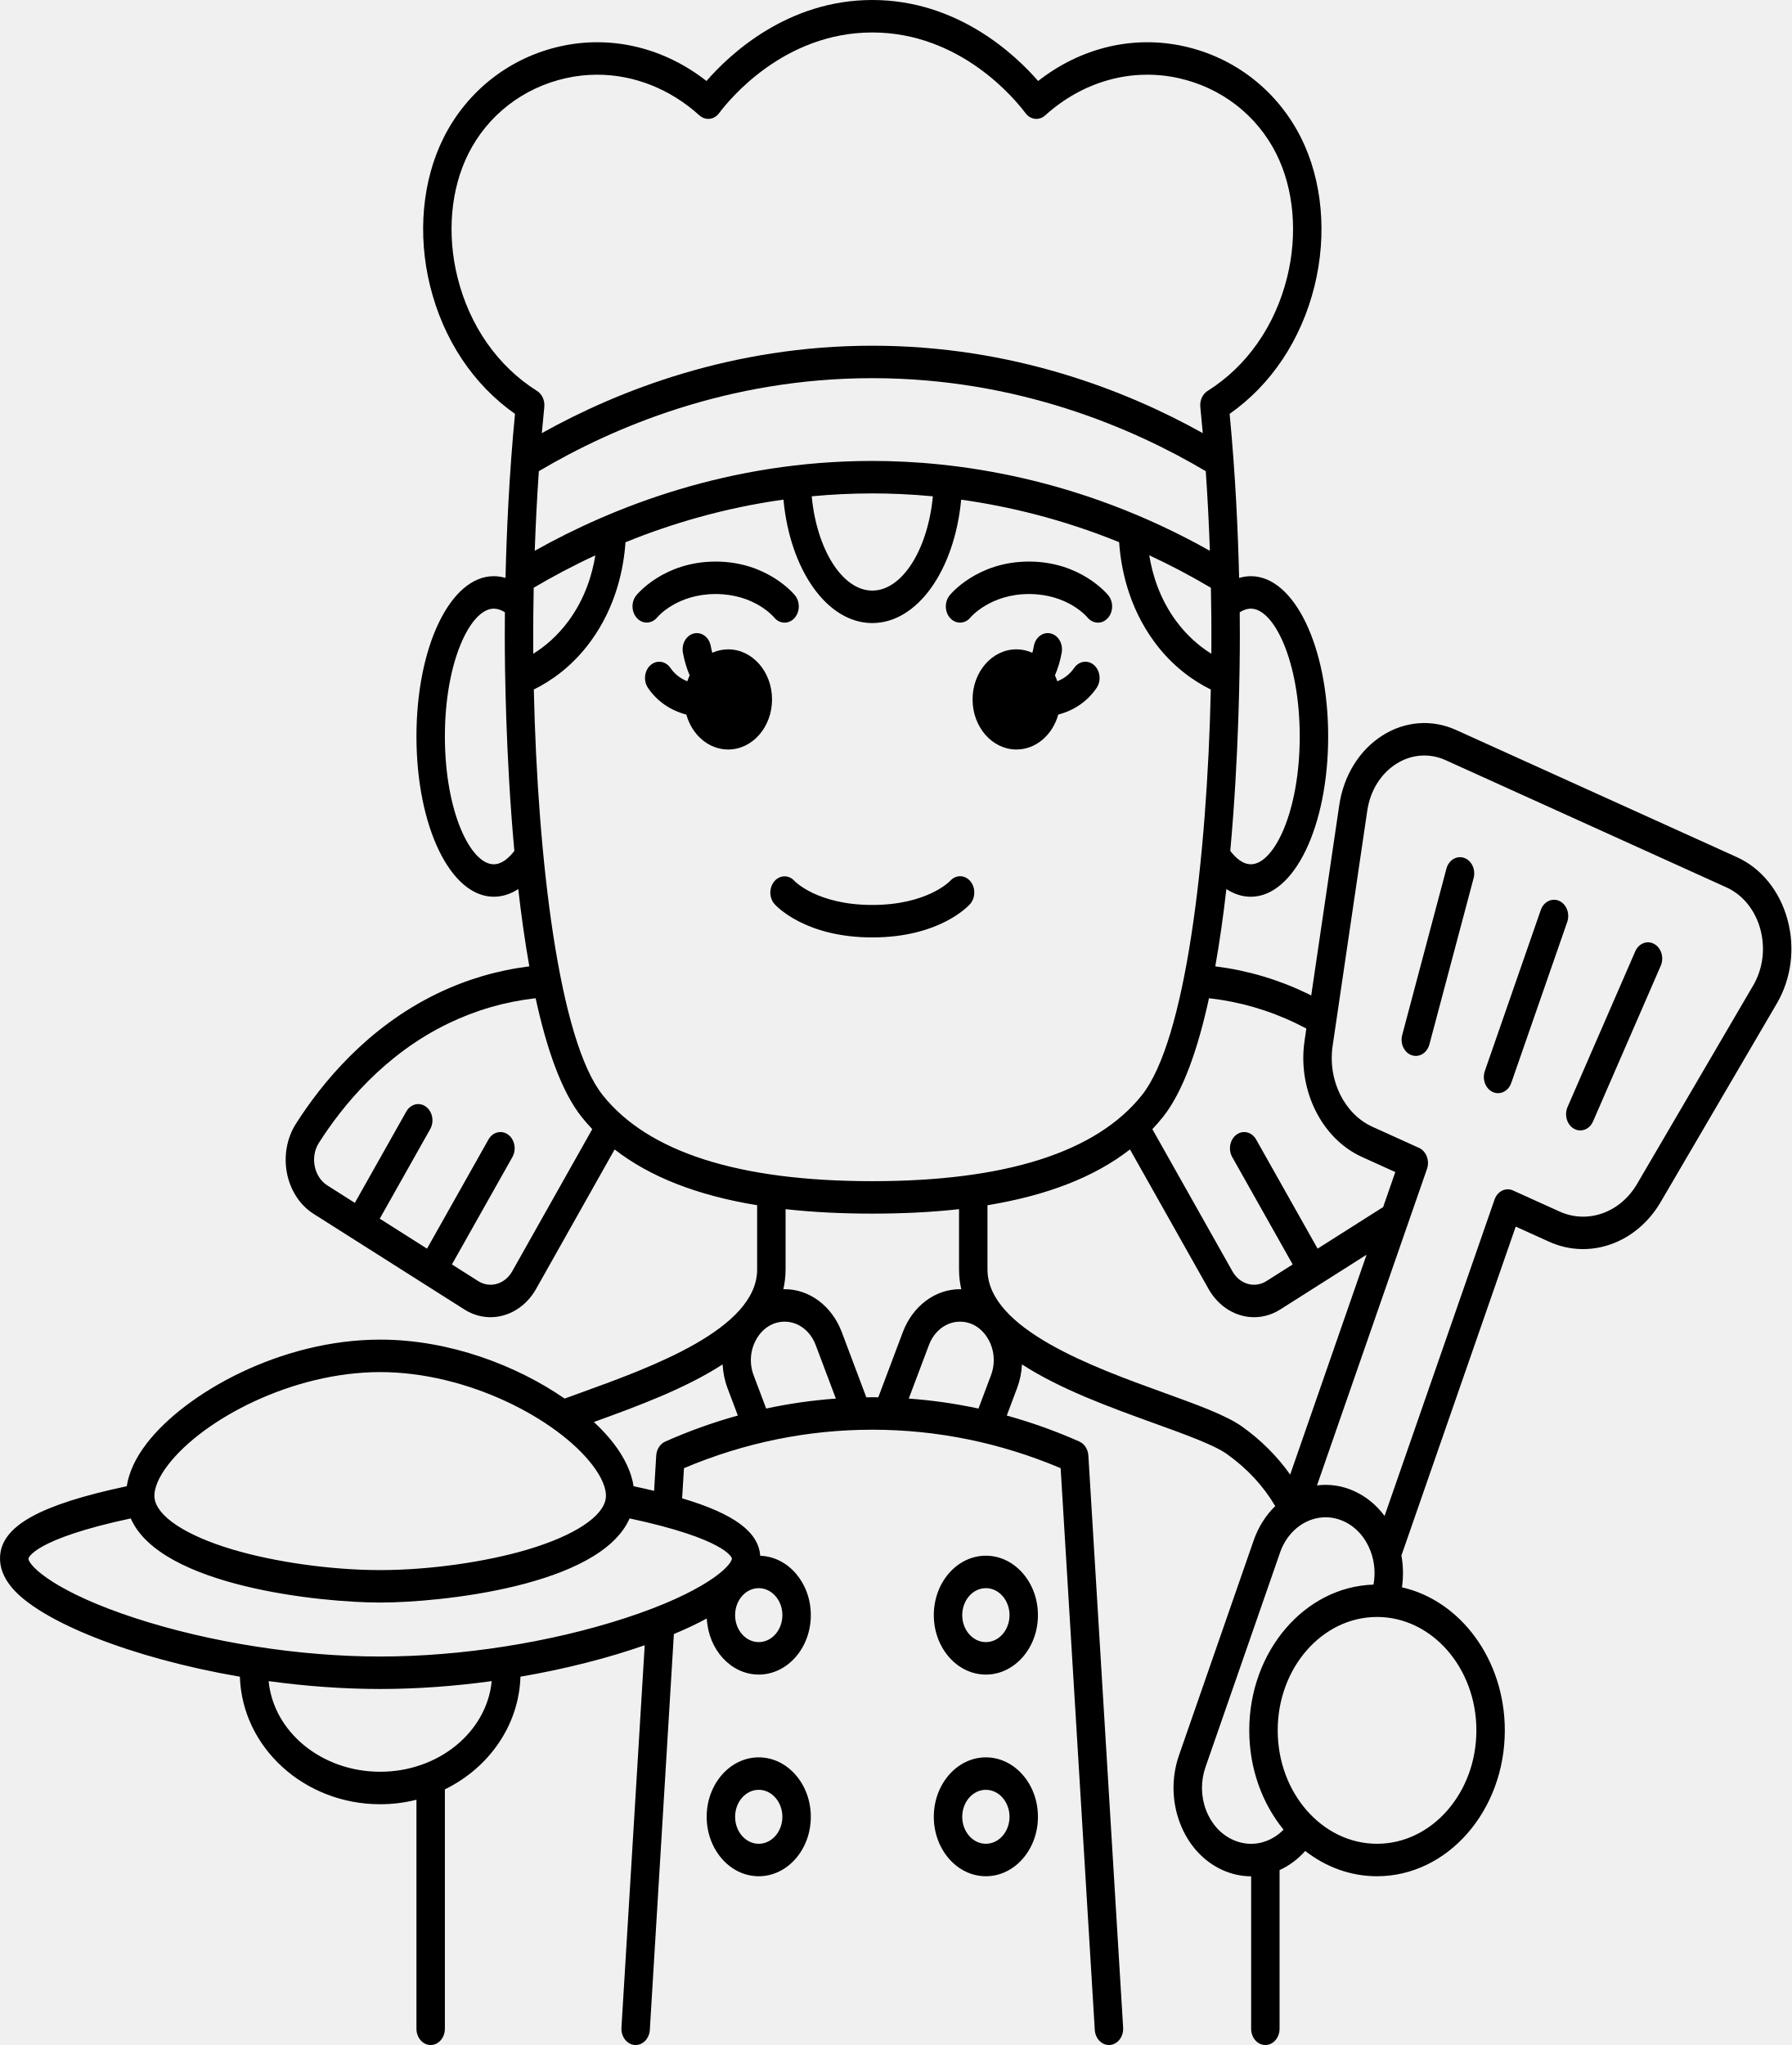
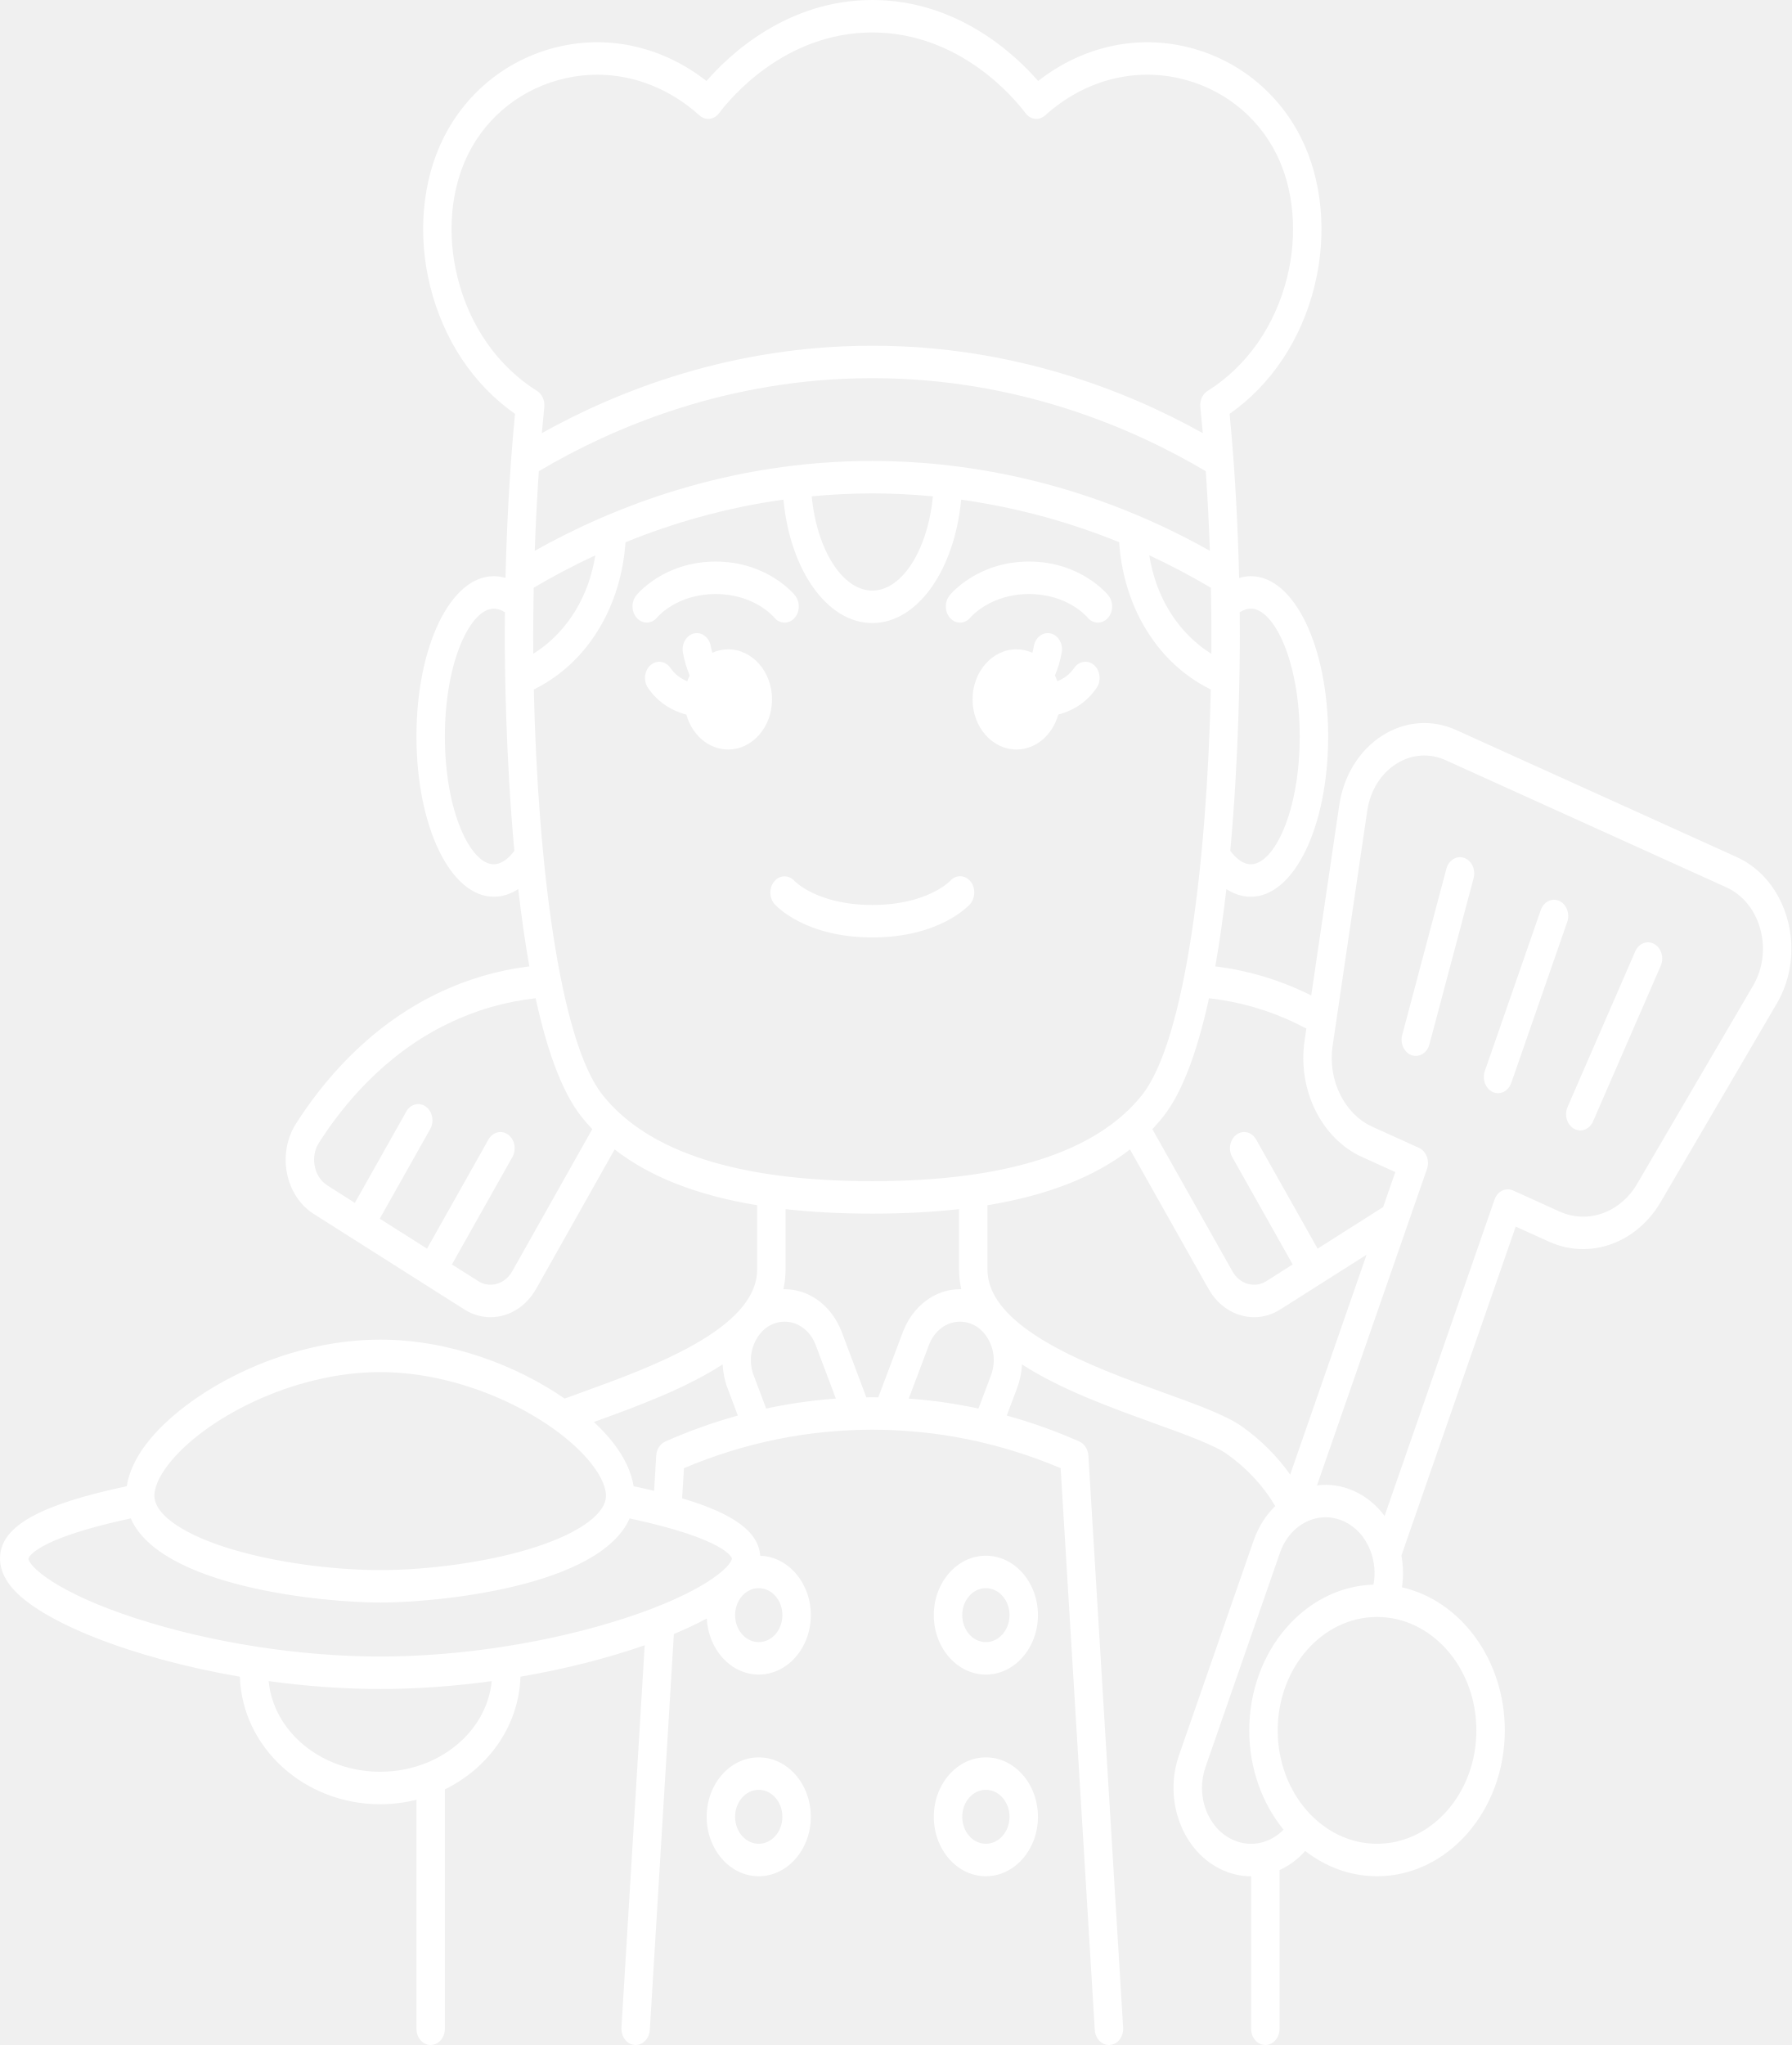
<svg xmlns="http://www.w3.org/2000/svg" width="99" height="113" viewBox="0 0 99 113" fill="white">
-   <path d="M54.483 92.532C56.07 92.532 57.361 91.058 57.361 89.247C57.361 87.436 56.07 85.963 54.483 85.963C52.897 85.963 51.606 87.436 51.606 89.247C51.606 91.058 52.897 92.532 54.483 92.532ZM54.483 87.756C55.204 87.756 55.79 88.425 55.79 89.247C55.79 90.069 55.204 90.738 54.483 90.738C53.763 90.738 53.177 90.069 53.177 89.247C53.177 88.425 53.763 87.756 54.483 87.756ZM54.483 103.675C56.07 103.675 57.361 102.202 57.361 100.39C57.361 98.579 56.07 97.106 54.483 97.106C52.897 97.106 51.606 98.579 51.606 100.39C51.606 102.202 52.897 103.675 54.483 103.675ZM54.483 98.899C55.204 98.899 55.79 99.568 55.79 100.39C55.79 101.212 55.204 101.881 54.483 101.881C53.763 101.881 53.177 101.212 53.177 100.39C53.177 99.568 53.763 98.899 54.483 98.899ZM44.809 100.39C44.809 98.579 43.518 97.106 41.931 97.106C40.345 97.106 39.054 98.579 39.054 100.39C39.054 102.201 40.345 103.675 41.931 103.675C43.518 103.675 44.809 102.201 44.809 100.39ZM40.625 100.39C40.625 99.568 41.211 98.899 41.931 98.899C42.651 98.899 43.237 99.568 43.237 100.39C43.237 101.212 42.651 101.881 41.931 101.881C41.211 101.881 40.625 101.212 40.625 100.39ZM86.611 50.945L83.519 59.839C83.397 60.191 83.101 60.405 82.789 60.405C82.692 60.405 82.594 60.385 82.499 60.342C82.096 60.159 81.898 59.638 82.059 59.178L85.15 50.284C85.31 49.824 85.767 49.599 86.17 49.781C86.574 49.964 86.771 50.485 86.611 50.945ZM81.438 48.522L78.995 57.71C78.892 58.097 78.581 58.347 78.244 58.347C78.168 58.347 78.091 58.334 78.015 58.308C77.6 58.164 77.366 57.664 77.492 57.19L79.934 48.002C80.06 47.528 80.498 47.26 80.914 47.404C81.329 47.548 81.564 48.048 81.438 48.522ZM95.989 47.364L80.475 40.339C79.129 39.73 77.635 39.846 76.374 40.657C75.113 41.468 74.252 42.867 74.012 44.496L72.463 55.008C72.394 54.973 72.325 54.936 72.255 54.902C70.639 54.121 68.93 53.618 67.161 53.398C67.407 52.019 67.609 50.575 67.774 49.126C68.202 49.406 68.656 49.551 69.127 49.551C71.523 49.551 73.4 45.66 73.4 40.695C73.4 35.729 71.523 31.838 69.127 31.838C68.911 31.838 68.694 31.873 68.479 31.934C68.42 29.442 68.277 26.231 67.954 22.868C70.257 21.254 71.915 18.765 72.647 15.8C73.35 12.953 73.078 9.97 71.902 7.616C70.606 5.024 68.248 3.18 65.432 2.557C62.621 1.934 59.724 2.633 57.372 4.476C56.109 3.023 52.917 0 48.207 0C43.498 0 40.305 3.023 39.043 4.476C36.691 2.633 33.793 1.934 30.983 2.556C28.167 3.179 25.809 5.024 24.513 7.616C23.336 9.97 23.065 12.952 23.768 15.799C24.5 18.764 26.157 21.253 28.461 22.868C28.137 26.23 27.995 29.442 27.936 31.933C27.721 31.872 27.504 31.838 27.287 31.838C24.892 31.838 23.015 35.728 23.015 40.694C23.015 45.66 24.892 49.55 27.287 49.55C27.758 49.55 28.213 49.406 28.641 49.126C28.806 50.575 29.008 52.019 29.253 53.398C27.486 53.618 25.776 54.121 24.16 54.902C20.303 56.767 17.786 59.844 16.353 62.097C15.854 62.88 15.674 63.873 15.858 64.821C16.043 65.776 16.578 66.597 17.327 67.071L25.662 72.356C26.118 72.646 26.616 72.784 27.107 72.784C28.095 72.784 29.06 72.226 29.628 71.219L33.967 63.514C35.917 65.031 38.529 66.053 41.843 66.597V70.144C41.843 73.432 35.993 75.547 32.123 76.947C31.806 77.061 31.501 77.172 31.203 77.281C28.579 75.466 24.857 74.023 21.01 74.023C15.509 74.023 10.262 76.971 8.118 79.745C7.499 80.545 7.124 81.354 7.005 82.124C2.193 83.146 0.089 84.32 0.003 86.011C-0.027 86.589 0.188 87.159 0.64 87.707C2.193 89.585 7.246 91.62 13.257 92.649C13.38 96.554 16.809 99.696 21.009 99.696C21.703 99.696 22.375 99.609 23.015 99.448V112.103C23.015 112.598 23.366 113 23.8 113C24.234 113 24.586 112.598 24.586 112.103V98.874C27.004 97.693 28.677 95.355 28.763 92.648C31.282 92.217 33.633 91.609 35.629 90.91L34.344 112.041C34.314 112.535 34.641 112.963 35.074 112.998C35.093 112.999 35.111 113 35.129 113C35.538 113 35.883 112.638 35.912 112.165L37.241 90.292C37.908 90.013 38.519 89.725 39.061 89.431C39.146 91.156 40.399 92.531 41.931 92.531C43.518 92.531 44.809 91.058 44.809 89.247C44.809 87.467 43.561 86.017 42.013 85.967C41.918 84.653 40.589 83.653 37.697 82.792L37.799 81.126C41.139 79.715 44.638 79.001 48.207 79.001C51.775 79.001 55.274 79.715 58.615 81.126L60.502 112.165C60.53 112.638 60.876 113 61.285 113C61.303 113 61.321 112.999 61.34 112.998C61.773 112.963 62.099 112.535 62.069 112.041L60.148 80.429C60.127 80.083 59.932 79.781 59.649 79.655C58.334 79.072 56.995 78.594 55.638 78.218L56.207 76.707C56.366 76.283 56.456 75.838 56.479 75.392C58.598 76.768 61.36 77.768 63.817 78.656C65.503 79.266 67.096 79.842 67.804 80.346C68.926 81.144 69.82 82.111 70.475 83.222C69.962 83.721 69.544 84.366 69.279 85.13L65.157 96.989C64.736 98.201 64.753 99.529 65.206 100.726C65.659 101.924 66.494 102.848 67.556 103.33C68.076 103.565 68.613 103.678 69.143 103.679V112.103C69.143 112.598 69.494 113 69.928 113C70.362 113 70.714 112.598 70.714 112.103V103.335C71.236 103.098 71.72 102.743 72.132 102.278C73.264 103.159 74.63 103.675 76.1 103.675C79.994 103.675 83.162 100.059 83.162 95.615C83.162 91.709 80.714 88.443 77.478 87.71C77.562 87.126 77.553 86.533 77.448 85.953L83.765 67.778L85.607 68.612C87.844 69.626 90.44 68.703 91.777 66.417L98.195 55.448C98.999 54.074 99.213 52.382 98.782 50.805C98.351 49.228 97.333 47.974 95.989 47.364ZM71.642 56.554C71.826 56.643 72.011 56.737 72.194 56.835L72.096 57.504C71.696 60.214 73.031 62.917 75.269 63.93L77.11 64.764L76.438 66.699L72.816 68.996L69.419 62.965C69.185 62.549 68.698 62.428 68.334 62.696C67.969 62.964 67.863 63.518 68.098 63.935L71.439 69.869L69.99 70.788C69.337 71.202 68.512 70.964 68.109 70.249L63.684 62.393C63.891 62.174 64.088 61.948 64.275 61.714C65.387 60.316 66.207 57.94 66.814 55.159C68.493 55.348 70.114 55.815 71.642 56.554ZM48.207 65.268C40.83 65.268 35.816 63.666 33.303 60.508C30.907 57.496 29.709 47.545 29.501 38.1C30.444 37.636 31.619 36.833 32.632 35.452C34.067 33.496 34.471 31.358 34.567 29.963C37.08 28.942 40.011 28.066 43.297 27.607C43.661 31.502 45.712 34.428 48.207 34.428C50.702 34.428 52.753 31.503 53.118 27.61C55.739 27.977 58.709 28.684 61.848 29.959C61.942 31.353 62.346 33.494 63.783 35.453C64.796 36.833 65.971 37.637 66.914 38.1C66.706 47.546 65.507 57.497 63.111 60.509C60.599 63.666 55.584 65.268 48.207 65.268ZM29.779 26.036C33.825 23.638 40.203 20.896 48.207 20.896C56.211 20.896 62.589 23.638 66.636 26.036C66.744 27.603 66.816 29.092 66.863 30.436C59.611 26.356 52.768 25.47 48.207 25.47C40.267 25.47 33.843 28.026 29.552 30.435C29.599 29.092 29.67 27.603 29.779 26.036ZM66.947 35.123C66.947 35.455 66.945 35.789 66.943 36.124C66.307 35.728 65.609 35.148 64.987 34.301C64.085 33.07 63.684 31.748 63.513 30.684C64.635 31.204 65.772 31.799 66.919 32.478C66.941 33.524 66.947 34.422 66.947 35.123ZM51.555 27.425C51.276 30.364 49.861 32.634 48.207 32.634C46.553 32.634 45.137 30.363 44.859 27.424C45.941 27.322 47.057 27.264 48.207 27.264C49.215 27.264 50.338 27.309 51.555 27.425ZM32.901 30.687C32.729 31.75 32.329 33.071 31.427 34.301C30.805 35.148 30.107 35.728 29.471 36.124C29.469 35.789 29.468 35.455 29.468 35.123C29.468 34.421 29.474 33.522 29.495 32.476C30.494 31.885 31.634 31.274 32.901 30.687ZM69.127 33.631C70.405 33.631 71.828 36.532 71.828 40.694C71.828 44.856 70.405 47.757 69.127 47.757C68.675 47.757 68.28 47.397 67.99 47.017C68.472 41.751 68.519 36.809 68.519 35.122C68.519 34.745 68.517 34.312 68.512 33.831C68.715 33.703 68.929 33.631 69.127 33.631ZM25.28 15.313C24.69 12.925 24.908 10.444 25.878 8.505C26.946 6.367 28.916 4.841 31.282 4.317C31.855 4.19 32.432 4.128 33.007 4.128C35.036 4.128 37.028 4.908 38.654 6.376C38.986 6.675 39.466 6.621 39.74 6.254C40.296 5.509 43.319 1.794 48.207 1.794C53.095 1.794 56.118 5.509 56.675 6.254C56.949 6.621 57.428 6.676 57.76 6.376C59.847 4.492 62.534 3.742 65.132 4.317C67.498 4.841 69.468 6.367 70.537 8.505C71.506 10.444 71.724 12.925 71.135 15.313C70.47 18.005 68.908 20.238 66.736 21.602C66.456 21.777 66.298 22.129 66.335 22.491C66.384 22.975 66.43 23.456 66.471 23.934C62.248 21.579 55.962 19.103 48.207 19.103C40.452 19.103 34.166 21.579 29.943 23.934C29.985 23.456 30.03 22.975 30.08 22.491C30.116 22.129 29.958 21.777 29.678 21.602C27.507 20.238 25.945 18.005 25.28 15.313ZM27.287 47.757C26.01 47.757 24.586 44.856 24.586 40.694C24.586 36.532 26.01 33.632 27.287 33.632C27.486 33.632 27.7 33.703 27.903 33.831C27.898 34.312 27.896 34.746 27.896 35.123C27.896 36.809 27.943 41.751 28.425 47.018C28.134 47.398 27.74 47.757 27.287 47.757ZM28.306 70.249C27.903 70.964 27.076 71.201 26.425 70.788L24.975 69.869L28.317 63.935C28.552 63.519 28.446 62.964 28.081 62.696C27.715 62.428 27.23 62.549 26.995 62.965L23.599 68.996L20.987 67.34L23.774 62.391C24.009 61.974 23.903 61.419 23.538 61.151C23.174 60.883 22.687 61.004 22.453 61.421L19.61 66.467L18.091 65.503C17.734 65.278 17.48 64.888 17.392 64.433C17.304 63.98 17.386 63.524 17.624 63.15C18.94 61.081 21.249 58.257 24.773 56.553C26.301 55.815 27.922 55.348 29.601 55.159C30.207 57.94 31.028 60.316 32.14 61.714C32.327 61.948 32.524 62.174 32.731 62.393L28.306 70.249ZM41.651 75.999C41.399 75.329 41.456 74.597 41.807 73.988C42.158 73.38 42.726 73.031 43.364 73.031C44.11 73.031 44.782 73.536 45.077 74.319L46.193 77.281C44.897 77.375 43.612 77.558 42.342 77.832L41.651 75.999ZM9.297 80.931C11.24 78.417 16.152 75.817 21.01 75.817C25.867 75.817 30.78 78.417 32.723 80.931C33.264 81.631 33.533 82.283 33.48 82.768C33.368 83.78 31.762 84.845 29.183 85.615C26.822 86.32 23.691 86.758 21.01 86.758C18.329 86.758 15.198 86.32 12.837 85.615C10.258 84.845 8.652 83.78 8.54 82.768C8.487 82.284 8.755 81.631 9.297 80.931ZM21.01 97.901C17.774 97.901 15.113 95.694 14.846 92.893C16.852 93.168 18.935 93.328 21.01 93.328C23.085 93.328 25.168 93.168 27.174 92.893C26.907 95.694 24.246 97.901 21.01 97.901ZM43.238 89.247C43.238 90.069 42.652 90.738 41.931 90.738C41.211 90.738 40.625 90.069 40.625 89.247C40.625 88.425 41.211 87.756 41.931 87.756C42.652 87.756 43.238 88.425 43.238 89.247ZM40.448 86.112C40.423 86.553 38.901 87.997 34.536 89.416C30.399 90.762 25.469 91.534 21.01 91.534C16.551 91.534 11.62 90.762 7.484 89.416C3.119 87.996 1.596 86.553 1.571 86.121C1.581 86.076 1.878 85.048 7.226 83.902C8.871 87.669 17.776 88.552 21.01 88.552C24.244 88.552 33.149 87.669 34.794 83.902C40.142 85.048 40.439 86.076 40.448 86.112ZM36.765 79.656C36.482 79.782 36.287 80.083 36.266 80.43L36.148 82.379C35.788 82.293 35.41 82.208 35.015 82.124C34.896 81.353 34.52 80.545 33.901 79.745C33.601 79.355 33.237 78.963 32.821 78.575C35.221 77.707 37.88 76.726 39.934 75.392C39.958 75.838 40.047 76.283 40.207 76.707L40.776 78.218C39.419 78.594 38.08 79.072 36.765 79.656ZM47.876 77.211L46.521 73.61C45.977 72.169 44.739 71.237 43.364 71.237C43.34 71.237 43.315 71.239 43.291 71.24C43.369 70.891 43.414 70.527 43.414 70.144V66.814C44.888 66.979 46.484 67.061 48.207 67.061C49.931 67.061 51.527 66.979 53 66.814V70.144C53 70.526 53.045 70.89 53.124 71.24C53.099 71.239 53.075 71.237 53.051 71.237C51.676 71.237 50.437 72.169 49.894 73.61L48.538 77.211C48.428 77.21 48.318 77.207 48.207 77.207C48.097 77.207 47.987 77.21 47.876 77.211ZM50.222 77.281L51.338 74.319C51.632 73.536 52.305 73.031 53.051 73.031C53.689 73.031 54.257 73.38 54.608 73.988C54.959 74.597 55.016 75.329 54.764 75.999L54.074 77.832C52.803 77.558 51.518 77.375 50.222 77.281ZM68.636 78.824C67.76 78.201 66.153 77.62 64.292 76.947C60.421 75.547 54.572 73.432 54.572 70.144V66.597C57.885 66.053 60.498 65.031 62.447 63.514L66.787 71.219C67.354 72.226 68.32 72.784 69.307 72.784C69.799 72.784 70.296 72.645 70.753 72.356L75.523 69.331L71.3 81.481C70.585 80.471 69.697 79.579 68.636 78.824ZM68.136 101.662C67.464 101.358 66.936 100.773 66.649 100.015C66.362 99.258 66.352 98.418 66.618 97.651L70.74 85.792C71.29 84.208 72.867 83.43 74.255 84.059C74.927 84.364 75.455 84.948 75.742 85.706C75.966 86.299 76.019 86.941 75.905 87.56C72.102 87.679 69.039 91.245 69.039 95.614C69.039 97.732 69.759 99.661 70.934 101.101C70.603 101.439 70.21 101.672 69.789 101.791C69.763 101.797 69.738 101.806 69.713 101.814C69.201 101.941 68.655 101.898 68.136 101.662ZM81.591 95.615C81.591 99.07 79.128 101.881 76.101 101.881C73.073 101.881 70.611 99.07 70.611 95.615C70.611 92.159 73.073 89.348 76.101 89.348C79.128 89.348 81.591 92.159 81.591 95.615ZM96.889 54.452L90.471 65.421C89.543 67.008 87.741 67.649 86.187 66.945L83.615 65.781C83.421 65.692 83.205 65.697 83.014 65.791C82.822 65.885 82.672 66.062 82.595 66.283L76.517 83.767C76.07 83.164 75.496 82.692 74.834 82.392C74.16 82.087 73.457 81.992 72.782 82.079L78.861 64.592C79.021 64.132 78.823 63.611 78.42 63.428L75.848 62.263C74.294 61.559 73.368 59.683 73.645 57.801L75.561 44.794C75.722 43.701 76.299 42.763 77.145 42.219C77.99 41.675 78.993 41.597 79.895 42.006L95.408 49.032C96.311 49.44 96.993 50.281 97.282 51.338C97.571 52.396 97.428 53.531 96.889 54.452ZM91.779 53.366L88.038 61.966C87.901 62.281 87.623 62.464 87.334 62.464C87.216 62.464 87.097 62.434 86.985 62.37C86.596 62.15 86.438 61.612 86.63 61.168L90.371 52.568C90.564 52.125 91.035 51.943 91.425 52.164C91.813 52.384 91.972 52.922 91.779 53.366ZM35.206 34.161C34.891 33.825 34.869 33.266 35.16 32.903C35.222 32.826 36.696 31.031 39.549 31.031C42.402 31.031 43.876 32.826 43.938 32.903C44.231 33.267 44.209 33.835 43.89 34.169C43.739 34.327 43.549 34.405 43.359 34.405C43.146 34.405 42.935 34.307 42.78 34.115C42.74 34.068 41.679 32.824 39.549 32.824C37.419 32.824 36.358 34.068 36.314 34.121C36.016 34.477 35.52 34.497 35.206 34.161ZM61.254 32.903C61.547 33.268 61.526 33.835 61.206 34.17C61.055 34.328 60.865 34.405 60.675 34.405C60.465 34.405 60.255 34.309 60.1 34.12C60.047 34.056 58.985 32.824 56.865 32.824C54.731 32.824 53.645 34.101 53.635 34.114C53.342 34.479 52.845 34.504 52.525 34.169C52.205 33.834 52.184 33.267 52.477 32.902C52.538 32.826 54.013 31.03 56.866 31.03C59.718 31.031 61.193 32.826 61.254 32.903ZM53.615 48.682C53.922 49.033 53.918 49.605 53.611 49.955C53.545 50.03 51.953 51.799 48.207 51.799C44.462 51.799 42.869 50.03 42.803 49.955C42.496 49.605 42.496 49.037 42.803 48.687C43.109 48.336 43.607 48.336 43.914 48.687C43.919 48.691 45.171 50.005 48.207 50.005C51.243 50.005 52.495 48.691 52.508 48.678C52.815 48.328 53.309 48.332 53.615 48.682ZM42.666 38.648C42.666 40.176 41.581 41.415 40.242 41.415C39.159 41.415 38.242 40.604 37.931 39.486C37.044 39.252 36.322 38.756 35.813 38.015C35.546 37.625 35.606 37.061 35.948 36.756C36.29 36.451 36.784 36.52 37.051 36.91C37.297 37.269 37.623 37.5 37.984 37.645C38.022 37.534 38.065 37.425 38.114 37.321C37.949 36.931 37.82 36.513 37.74 36.058C37.654 35.573 37.929 35.1 38.355 35.002C38.782 34.903 39.194 35.218 39.28 35.704C39.303 35.831 39.331 35.953 39.363 36.071C39.636 35.95 39.931 35.881 40.242 35.881C41.581 35.881 42.666 37.119 42.666 38.648ZM60.601 38.015C60.093 38.756 59.37 39.251 58.483 39.485C58.172 40.604 57.256 41.415 56.173 41.415C54.834 41.415 53.748 40.176 53.748 38.648C53.748 37.119 54.834 35.88 56.173 35.88C56.483 35.88 56.779 35.95 57.052 36.071C57.084 35.952 57.112 35.83 57.134 35.703C57.22 35.217 57.634 34.902 58.06 35.001C58.485 35.099 58.761 35.572 58.675 36.058C58.594 36.513 58.466 36.931 58.3 37.32C58.35 37.424 58.392 37.533 58.431 37.645C58.792 37.5 59.117 37.268 59.363 36.909C59.631 36.519 60.125 36.451 60.466 36.755C60.808 37.061 60.868 37.625 60.601 38.015Z" fill="black" />
+   <path d="M54.483 92.532C56.07 92.532 57.361 91.058 57.361 89.247C57.361 87.436 56.07 85.963 54.483 85.963C52.897 85.963 51.606 87.436 51.606 89.247C51.606 91.058 52.897 92.532 54.483 92.532ZM54.483 87.756C55.204 87.756 55.79 88.425 55.79 89.247C55.79 90.069 55.204 90.738 54.483 90.738C53.763 90.738 53.177 90.069 53.177 89.247C53.177 88.425 53.763 87.756 54.483 87.756ZM54.483 103.675C56.07 103.675 57.361 102.202 57.361 100.39C57.361 98.579 56.07 97.106 54.483 97.106C52.897 97.106 51.606 98.579 51.606 100.39C51.606 102.202 52.897 103.675 54.483 103.675ZM54.483 98.899C55.204 98.899 55.79 99.568 55.79 100.39C55.79 101.212 55.204 101.881 54.483 101.881C53.763 101.881 53.177 101.212 53.177 100.39C53.177 99.568 53.763 98.899 54.483 98.899ZM44.809 100.39C44.809 98.579 43.518 97.106 41.931 97.106C40.345 97.106 39.054 98.579 39.054 100.39C39.054 102.201 40.345 103.675 41.931 103.675C43.518 103.675 44.809 102.201 44.809 100.39ZM40.625 100.39C40.625 99.568 41.211 98.899 41.931 98.899C42.651 98.899 43.237 99.568 43.237 100.39C43.237 101.212 42.651 101.881 41.931 101.881C41.211 101.881 40.625 101.212 40.625 100.39ZM86.611 50.945L83.519 59.839C83.397 60.191 83.101 60.405 82.789 60.405C82.692 60.405 82.594 60.385 82.499 60.342C82.096 60.159 81.898 59.638 82.059 59.178L85.15 50.284C85.31 49.824 85.767 49.599 86.17 49.781C86.574 49.964 86.771 50.485 86.611 50.945ZM81.438 48.522L78.995 57.71C78.892 58.097 78.581 58.347 78.244 58.347C78.168 58.347 78.091 58.334 78.015 58.308C77.6 58.164 77.366 57.664 77.492 57.19L79.934 48.002C80.06 47.528 80.498 47.26 80.914 47.404C81.329 47.548 81.564 48.048 81.438 48.522ZM95.989 47.364L80.475 40.339C79.129 39.73 77.635 39.846 76.374 40.657C75.113 41.468 74.252 42.867 74.012 44.496L72.463 55.008C72.394 54.973 72.325 54.936 72.255 54.902C70.639 54.121 68.93 53.618 67.161 53.398C67.407 52.019 67.609 50.575 67.774 49.126C68.202 49.406 68.656 49.551 69.127 49.551C71.523 49.551 73.4 45.66 73.4 40.695C73.4 35.729 71.523 31.838 69.127 31.838C68.911 31.838 68.694 31.873 68.479 31.934C68.42 29.442 68.277 26.231 67.954 22.868C70.257 21.254 71.915 18.765 72.647 15.8C73.35 12.953 73.078 9.97 71.902 7.616C70.606 5.024 68.248 3.18 65.432 2.557C62.621 1.934 59.724 2.633 57.372 4.476C56.109 3.023 52.917 0 48.207 0C43.498 0 40.305 3.023 39.043 4.476C36.691 2.633 33.793 1.934 30.983 2.556C28.167 3.179 25.809 5.024 24.513 7.616C23.336 9.97 23.065 12.952 23.768 15.799C24.5 18.764 26.157 21.253 28.461 22.868C28.137 26.23 27.995 29.442 27.936 31.933C27.721 31.872 27.504 31.838 27.287 31.838C24.892 31.838 23.015 35.728 23.015 40.694C23.015 45.66 24.892 49.55 27.287 49.55C27.758 49.55 28.213 49.406 28.641 49.126C28.806 50.575 29.008 52.019 29.253 53.398C27.486 53.618 25.776 54.121 24.16 54.902C20.303 56.767 17.786 59.844 16.353 62.097C15.854 62.88 15.674 63.873 15.858 64.821C16.043 65.776 16.578 66.597 17.327 67.071L25.662 72.356C26.118 72.646 26.616 72.784 27.107 72.784C28.095 72.784 29.06 72.226 29.628 71.219L33.967 63.514C35.917 65.031 38.529 66.053 41.843 66.597V70.144C41.843 73.432 35.993 75.547 32.123 76.947C31.806 77.061 31.501 77.172 31.203 77.281C28.579 75.466 24.857 74.023 21.01 74.023C15.509 74.023 10.262 76.971 8.118 79.745C7.499 80.545 7.124 81.354 7.005 82.124C2.193 83.146 0.089 84.32 0.003 86.011C-0.027 86.589 0.188 87.159 0.64 87.707C2.193 89.585 7.246 91.62 13.257 92.649C13.38 96.554 16.809 99.696 21.009 99.696C21.703 99.696 22.375 99.609 23.015 99.448V112.103C23.015 112.598 23.366 113 23.8 113C24.234 113 24.586 112.598 24.586 112.103V98.874C27.004 97.693 28.677 95.355 28.763 92.648C31.282 92.217 33.633 91.609 35.629 90.91L34.344 112.041C34.314 112.535 34.641 112.963 35.074 112.998C35.093 112.999 35.111 113 35.129 113C35.538 113 35.883 112.638 35.912 112.165L37.241 90.292C37.908 90.013 38.519 89.725 39.061 89.431C39.146 91.156 40.399 92.531 41.931 92.531C43.518 92.531 44.809 91.058 44.809 89.247C44.809 87.467 43.561 86.017 42.013 85.967C41.918 84.653 40.589 83.653 37.697 82.792L37.799 81.126C41.139 79.715 44.638 79.001 48.207 79.001C51.775 79.001 55.274 79.715 58.615 81.126L60.502 112.165C60.53 112.638 60.876 113 61.285 113C61.303 113 61.321 112.999 61.34 112.998C61.773 112.963 62.099 112.535 62.069 112.041L60.148 80.429C60.127 80.083 59.932 79.781 59.649 79.655C58.334 79.072 56.995 78.594 55.638 78.218L56.207 76.707C56.366 76.283 56.456 75.838 56.479 75.392C58.598 76.768 61.36 77.768 63.817 78.656C65.503 79.266 67.096 79.842 67.804 80.346C68.926 81.144 69.82 82.111 70.475 83.222C69.962 83.721 69.544 84.366 69.279 85.13L65.157 96.989C64.736 98.201 64.753 99.529 65.206 100.726C65.659 101.924 66.494 102.848 67.556 103.33C68.076 103.565 68.613 103.678 69.143 103.679V112.103C69.143 112.598 69.494 113 69.928 113C70.362 113 70.714 112.598 70.714 112.103V103.335C71.236 103.098 71.72 102.743 72.132 102.278C73.264 103.159 74.63 103.675 76.1 103.675C79.994 103.675 83.162 100.059 83.162 95.615C83.162 91.709 80.714 88.443 77.478 87.71C77.562 87.126 77.553 86.533 77.448 85.953L83.765 67.778L85.607 68.612C87.844 69.626 90.44 68.703 91.777 66.417L98.195 55.448C98.999 54.074 99.213 52.382 98.782 50.805C98.351 49.228 97.333 47.974 95.989 47.364ZM71.642 56.554C71.826 56.643 72.011 56.737 72.194 56.835L72.096 57.504C71.696 60.214 73.031 62.917 75.269 63.93L77.11 64.764L76.438 66.699L72.816 68.996L69.419 62.965C69.185 62.549 68.698 62.428 68.334 62.696C67.969 62.964 67.863 63.518 68.098 63.935L71.439 69.869L69.99 70.788C69.337 71.202 68.512 70.964 68.109 70.249L63.684 62.393C63.891 62.174 64.088 61.948 64.275 61.714C65.387 60.316 66.207 57.94 66.814 55.159C68.493 55.348 70.114 55.815 71.642 56.554ZM48.207 65.268C40.83 65.268 35.816 63.666 33.303 60.508C30.907 57.496 29.709 47.545 29.501 38.1C30.444 37.636 31.619 36.833 32.632 35.452C34.067 33.496 34.471 31.358 34.567 29.963C37.08 28.942 40.011 28.066 43.297 27.607C43.661 31.502 45.712 34.428 48.207 34.428C50.702 34.428 52.753 31.503 53.118 27.61C55.739 27.977 58.709 28.684 61.848 29.959C61.942 31.353 62.346 33.494 63.783 35.453C64.796 36.833 65.971 37.637 66.914 38.1C66.706 47.546 65.507 57.497 63.111 60.509C60.599 63.666 55.584 65.268 48.207 65.268ZM29.779 26.036C33.825 23.638 40.203 20.896 48.207 20.896C56.211 20.896 62.589 23.638 66.636 26.036C66.744 27.603 66.816 29.092 66.863 30.436C59.611 26.356 52.768 25.47 48.207 25.47C40.267 25.47 33.843 28.026 29.552 30.435C29.599 29.092 29.67 27.603 29.779 26.036ZM66.947 35.123C66.947 35.455 66.945 35.789 66.943 36.124C66.307 35.728 65.609 35.148 64.987 34.301C64.085 33.07 63.684 31.748 63.513 30.684C64.635 31.204 65.772 31.799 66.919 32.478C66.941 33.524 66.947 34.422 66.947 35.123ZM51.555 27.425C51.276 30.364 49.861 32.634 48.207 32.634C46.553 32.634 45.137 30.363 44.859 27.424C45.941 27.322 47.057 27.264 48.207 27.264C49.215 27.264 50.338 27.309 51.555 27.425ZM32.901 30.687C32.729 31.75 32.329 33.071 31.427 34.301C30.805 35.148 30.107 35.728 29.471 36.124C29.469 35.789 29.468 35.455 29.468 35.123C29.468 34.421 29.474 33.522 29.495 32.476C30.494 31.885 31.634 31.274 32.901 30.687ZM69.127 33.631C70.405 33.631 71.828 36.532 71.828 40.694C71.828 44.856 70.405 47.757 69.127 47.757C68.675 47.757 68.28 47.397 67.99 47.017C68.472 41.751 68.519 36.809 68.519 35.122C68.519 34.745 68.517 34.312 68.512 33.831C68.715 33.703 68.929 33.631 69.127 33.631ZM25.28 15.313C24.69 12.925 24.908 10.444 25.878 8.505C26.946 6.367 28.916 4.841 31.282 4.317C31.855 4.19 32.432 4.128 33.007 4.128C35.036 4.128 37.028 4.908 38.654 6.376C38.986 6.675 39.466 6.621 39.74 6.254C40.296 5.509 43.319 1.794 48.207 1.794C53.095 1.794 56.118 5.509 56.675 6.254C56.949 6.621 57.428 6.676 57.76 6.376C59.847 4.492 62.534 3.742 65.132 4.317C67.498 4.841 69.468 6.367 70.537 8.505C71.506 10.444 71.724 12.925 71.135 15.313C70.47 18.005 68.908 20.238 66.736 21.602C66.456 21.777 66.298 22.129 66.335 22.491C66.384 22.975 66.43 23.456 66.471 23.934C62.248 21.579 55.962 19.103 48.207 19.103C40.452 19.103 34.166 21.579 29.943 23.934C29.985 23.456 30.03 22.975 30.08 22.491C30.116 22.129 29.958 21.777 29.678 21.602C27.507 20.238 25.945 18.005 25.28 15.313ZM27.287 47.757C26.01 47.757 24.586 44.856 24.586 40.694C24.586 36.532 26.01 33.632 27.287 33.632C27.486 33.632 27.7 33.703 27.903 33.831C27.898 34.312 27.896 34.746 27.896 35.123C27.896 36.809 27.943 41.751 28.425 47.018C28.134 47.398 27.74 47.757 27.287 47.757ZM28.306 70.249C27.903 70.964 27.076 71.201 26.425 70.788L24.975 69.869L28.317 63.935C28.552 63.519 28.446 62.964 28.081 62.696C27.715 62.428 27.23 62.549 26.995 62.965L23.599 68.996L20.987 67.34L23.774 62.391C24.009 61.974 23.903 61.419 23.538 61.151C23.174 60.883 22.687 61.004 22.453 61.421L19.61 66.467L18.091 65.503C17.734 65.278 17.48 64.888 17.392 64.433C17.304 63.98 17.386 63.524 17.624 63.15C18.94 61.081 21.249 58.257 24.773 56.553C26.301 55.815 27.922 55.348 29.601 55.159C30.207 57.94 31.028 60.316 32.14 61.714C32.327 61.948 32.524 62.174 32.731 62.393L28.306 70.249ZM41.651 75.999C41.399 75.329 41.456 74.597 41.807 73.988C42.158 73.38 42.726 73.031 43.364 73.031C44.11 73.031 44.782 73.536 45.077 74.319L46.193 77.281C44.897 77.375 43.612 77.558 42.342 77.832L41.651 75.999ZM9.297 80.931C11.24 78.417 16.152 75.817 21.01 75.817C25.867 75.817 30.78 78.417 32.723 80.931C33.264 81.631 33.533 82.283 33.48 82.768C33.368 83.78 31.762 84.845 29.183 85.615C26.822 86.32 23.691 86.758 21.01 86.758C18.329 86.758 15.198 86.32 12.837 85.615C10.258 84.845 8.652 83.78 8.54 82.768C8.487 82.284 8.755 81.631 9.297 80.931ZM21.01 97.901C17.774 97.901 15.113 95.694 14.846 92.893C16.852 93.168 18.935 93.328 21.01 93.328C23.085 93.328 25.168 93.168 27.174 92.893C26.907 95.694 24.246 97.901 21.01 97.901ZM43.238 89.247C43.238 90.069 42.652 90.738 41.931 90.738C41.211 90.738 40.625 90.069 40.625 89.247C40.625 88.425 41.211 87.756 41.931 87.756C42.652 87.756 43.238 88.425 43.238 89.247ZM40.448 86.112C40.423 86.553 38.901 87.997 34.536 89.416C30.399 90.762 25.469 91.534 21.01 91.534C16.551 91.534 11.62 90.762 7.484 89.416C3.119 87.996 1.596 86.553 1.571 86.121C1.581 86.076 1.878 85.048 7.226 83.902C8.871 87.669 17.776 88.552 21.01 88.552C24.244 88.552 33.149 87.669 34.794 83.902C40.142 85.048 40.439 86.076 40.448 86.112ZM36.765 79.656C36.482 79.782 36.287 80.083 36.266 80.43L36.148 82.379C35.788 82.293 35.41 82.208 35.015 82.124C34.896 81.353 34.52 80.545 33.901 79.745C33.601 79.355 33.237 78.963 32.821 78.575C35.221 77.707 37.88 76.726 39.934 75.392C39.958 75.838 40.047 76.283 40.207 76.707L40.776 78.218C39.419 78.594 38.08 79.072 36.765 79.656ZM47.876 77.211L46.521 73.61C45.977 72.169 44.739 71.237 43.364 71.237C43.34 71.237 43.315 71.239 43.291 71.24C43.369 70.891 43.414 70.527 43.414 70.144V66.814C44.888 66.979 46.484 67.061 48.207 67.061C49.931 67.061 51.527 66.979 53 66.814V70.144C53 70.526 53.045 70.89 53.124 71.24C53.099 71.239 53.075 71.237 53.051 71.237C51.676 71.237 50.437 72.169 49.894 73.61L48.538 77.211C48.428 77.21 48.318 77.207 48.207 77.207C48.097 77.207 47.987 77.21 47.876 77.211ZM50.222 77.281L51.338 74.319C51.632 73.536 52.305 73.031 53.051 73.031C53.689 73.031 54.257 73.38 54.608 73.988C54.959 74.597 55.016 75.329 54.764 75.999L54.074 77.832C52.803 77.558 51.518 77.375 50.222 77.281ZM68.636 78.824C67.76 78.201 66.153 77.62 64.292 76.947C60.421 75.547 54.572 73.432 54.572 70.144V66.597C57.885 66.053 60.498 65.031 62.447 63.514L66.787 71.219C67.354 72.226 68.32 72.784 69.307 72.784C69.799 72.784 70.296 72.645 70.753 72.356L75.523 69.331L71.3 81.481C70.585 80.471 69.697 79.579 68.636 78.824ZM68.136 101.662C67.464 101.358 66.936 100.773 66.649 100.015C66.362 99.258 66.352 98.418 66.618 97.651L70.74 85.792C71.29 84.208 72.867 83.43 74.255 84.059C74.927 84.364 75.455 84.948 75.742 85.706C75.966 86.299 76.019 86.941 75.905 87.56C72.102 87.679 69.039 91.245 69.039 95.614C69.039 97.732 69.759 99.661 70.934 101.101C70.603 101.439 70.21 101.672 69.789 101.791C69.763 101.797 69.738 101.806 69.713 101.814C69.201 101.941 68.655 101.898 68.136 101.662ZM81.591 95.615C81.591 99.07 79.128 101.881 76.101 101.881C73.073 101.881 70.611 99.07 70.611 95.615C70.611 92.159 73.073 89.348 76.101 89.348C79.128 89.348 81.591 92.159 81.591 95.615ZM96.889 54.452L90.471 65.421C89.543 67.008 87.741 67.649 86.187 66.945L83.615 65.781C83.421 65.692 83.205 65.697 83.014 65.791C82.822 65.885 82.672 66.062 82.595 66.283L76.517 83.767C76.07 83.164 75.496 82.692 74.834 82.392C74.16 82.087 73.457 81.992 72.782 82.079L78.861 64.592C79.021 64.132 78.823 63.611 78.42 63.428L75.848 62.263C74.294 61.559 73.368 59.683 73.645 57.801L75.561 44.794C75.722 43.701 76.299 42.763 77.145 42.219C77.99 41.675 78.993 41.597 79.895 42.006L95.408 49.032C96.311 49.44 96.993 50.281 97.282 51.338C97.571 52.396 97.428 53.531 96.889 54.452ZM91.779 53.366L88.038 61.966C87.901 62.281 87.623 62.464 87.334 62.464C87.216 62.464 87.097 62.434 86.985 62.37C86.596 62.15 86.438 61.612 86.63 61.168L90.371 52.568C90.564 52.125 91.035 51.943 91.425 52.164C91.813 52.384 91.972 52.922 91.779 53.366ZM35.206 34.161C34.891 33.825 34.869 33.266 35.16 32.903C35.222 32.826 36.696 31.031 39.549 31.031C42.402 31.031 43.876 32.826 43.938 32.903C44.231 33.267 44.209 33.835 43.89 34.169C43.739 34.327 43.549 34.405 43.359 34.405C43.146 34.405 42.935 34.307 42.78 34.115C42.74 34.068 41.679 32.824 39.549 32.824C37.419 32.824 36.358 34.068 36.314 34.121C36.016 34.477 35.52 34.497 35.206 34.161ZM61.254 32.903C61.547 33.268 61.526 33.835 61.206 34.17C61.055 34.328 60.865 34.405 60.675 34.405C60.465 34.405 60.255 34.309 60.1 34.12C60.047 34.056 58.985 32.824 56.865 32.824C54.731 32.824 53.645 34.101 53.635 34.114C53.342 34.479 52.845 34.504 52.525 34.169C52.205 33.834 52.184 33.267 52.477 32.902C52.538 32.826 54.013 31.03 56.866 31.03C59.718 31.031 61.193 32.826 61.254 32.903ZM53.615 48.682C53.922 49.033 53.918 49.605 53.611 49.955C53.545 50.03 51.953 51.799 48.207 51.799C44.462 51.799 42.869 50.03 42.803 49.955C42.496 49.605 42.496 49.037 42.803 48.687C43.109 48.336 43.607 48.336 43.914 48.687C43.919 48.691 45.171 50.005 48.207 50.005C51.243 50.005 52.495 48.691 52.508 48.678C52.815 48.328 53.309 48.332 53.615 48.682ZM42.666 38.648C42.666 40.176 41.581 41.415 40.242 41.415C39.159 41.415 38.242 40.604 37.931 39.486C37.044 39.252 36.322 38.756 35.813 38.015C35.546 37.625 35.606 37.061 35.948 36.756C36.29 36.451 36.784 36.52 37.051 36.91C37.297 37.269 37.623 37.5 37.984 37.645C38.022 37.534 38.065 37.425 38.114 37.321C37.949 36.931 37.82 36.513 37.74 36.058C37.654 35.573 37.929 35.1 38.355 35.002C38.782 34.903 39.194 35.218 39.28 35.704C39.303 35.831 39.331 35.953 39.363 36.071C39.636 35.95 39.931 35.881 40.242 35.881C41.581 35.881 42.666 37.119 42.666 38.648ZM60.601 38.015C60.093 38.756 59.37 39.251 58.483 39.485C58.172 40.604 57.256 41.415 56.173 41.415C54.834 41.415 53.748 40.176 53.748 38.648C53.748 37.119 54.834 35.88 56.173 35.88C56.483 35.88 56.779 35.95 57.052 36.071C57.084 35.952 57.112 35.83 57.134 35.703C57.22 35.217 57.634 34.902 58.06 35.001C58.485 35.099 58.761 35.572 58.675 36.058C58.594 36.513 58.466 36.931 58.3 37.32C58.35 37.424 58.392 37.533 58.431 37.645C58.792 37.5 59.117 37.268 59.363 36.909C59.631 36.519 60.125 36.451 60.466 36.755C60.808 37.061 60.868 37.625 60.601 38.015Z" fill="white" />
</svg>
